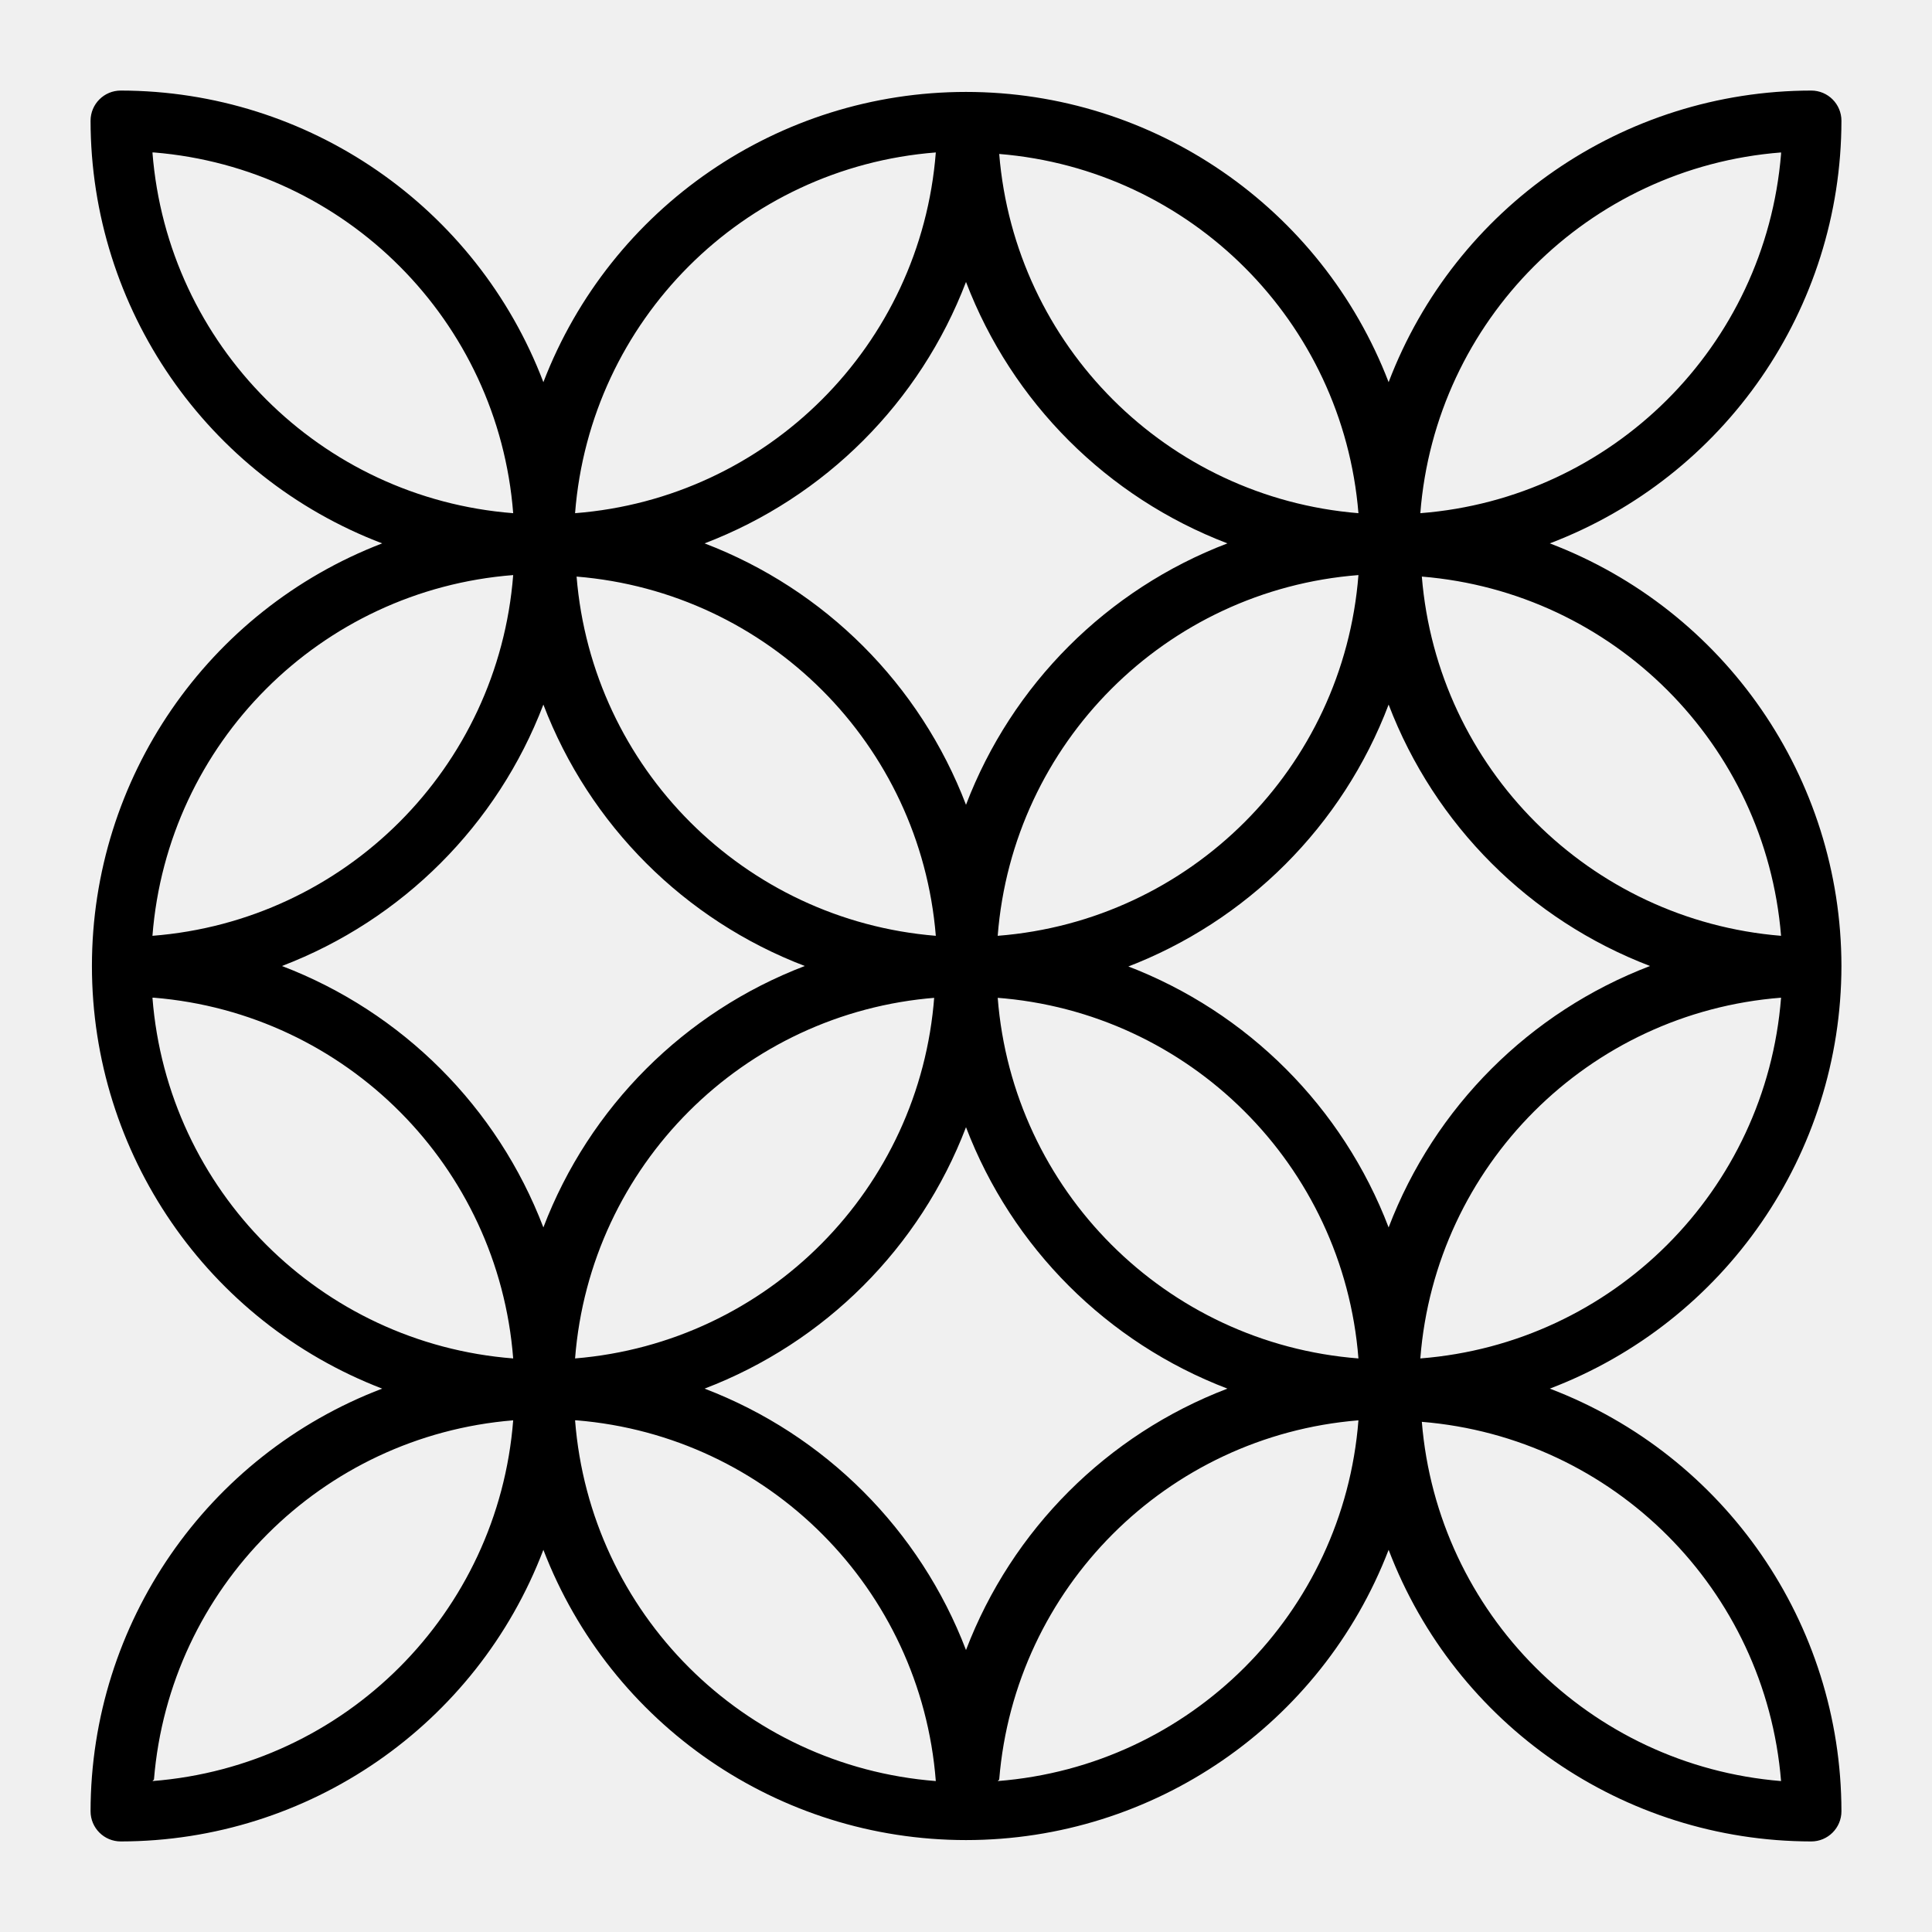
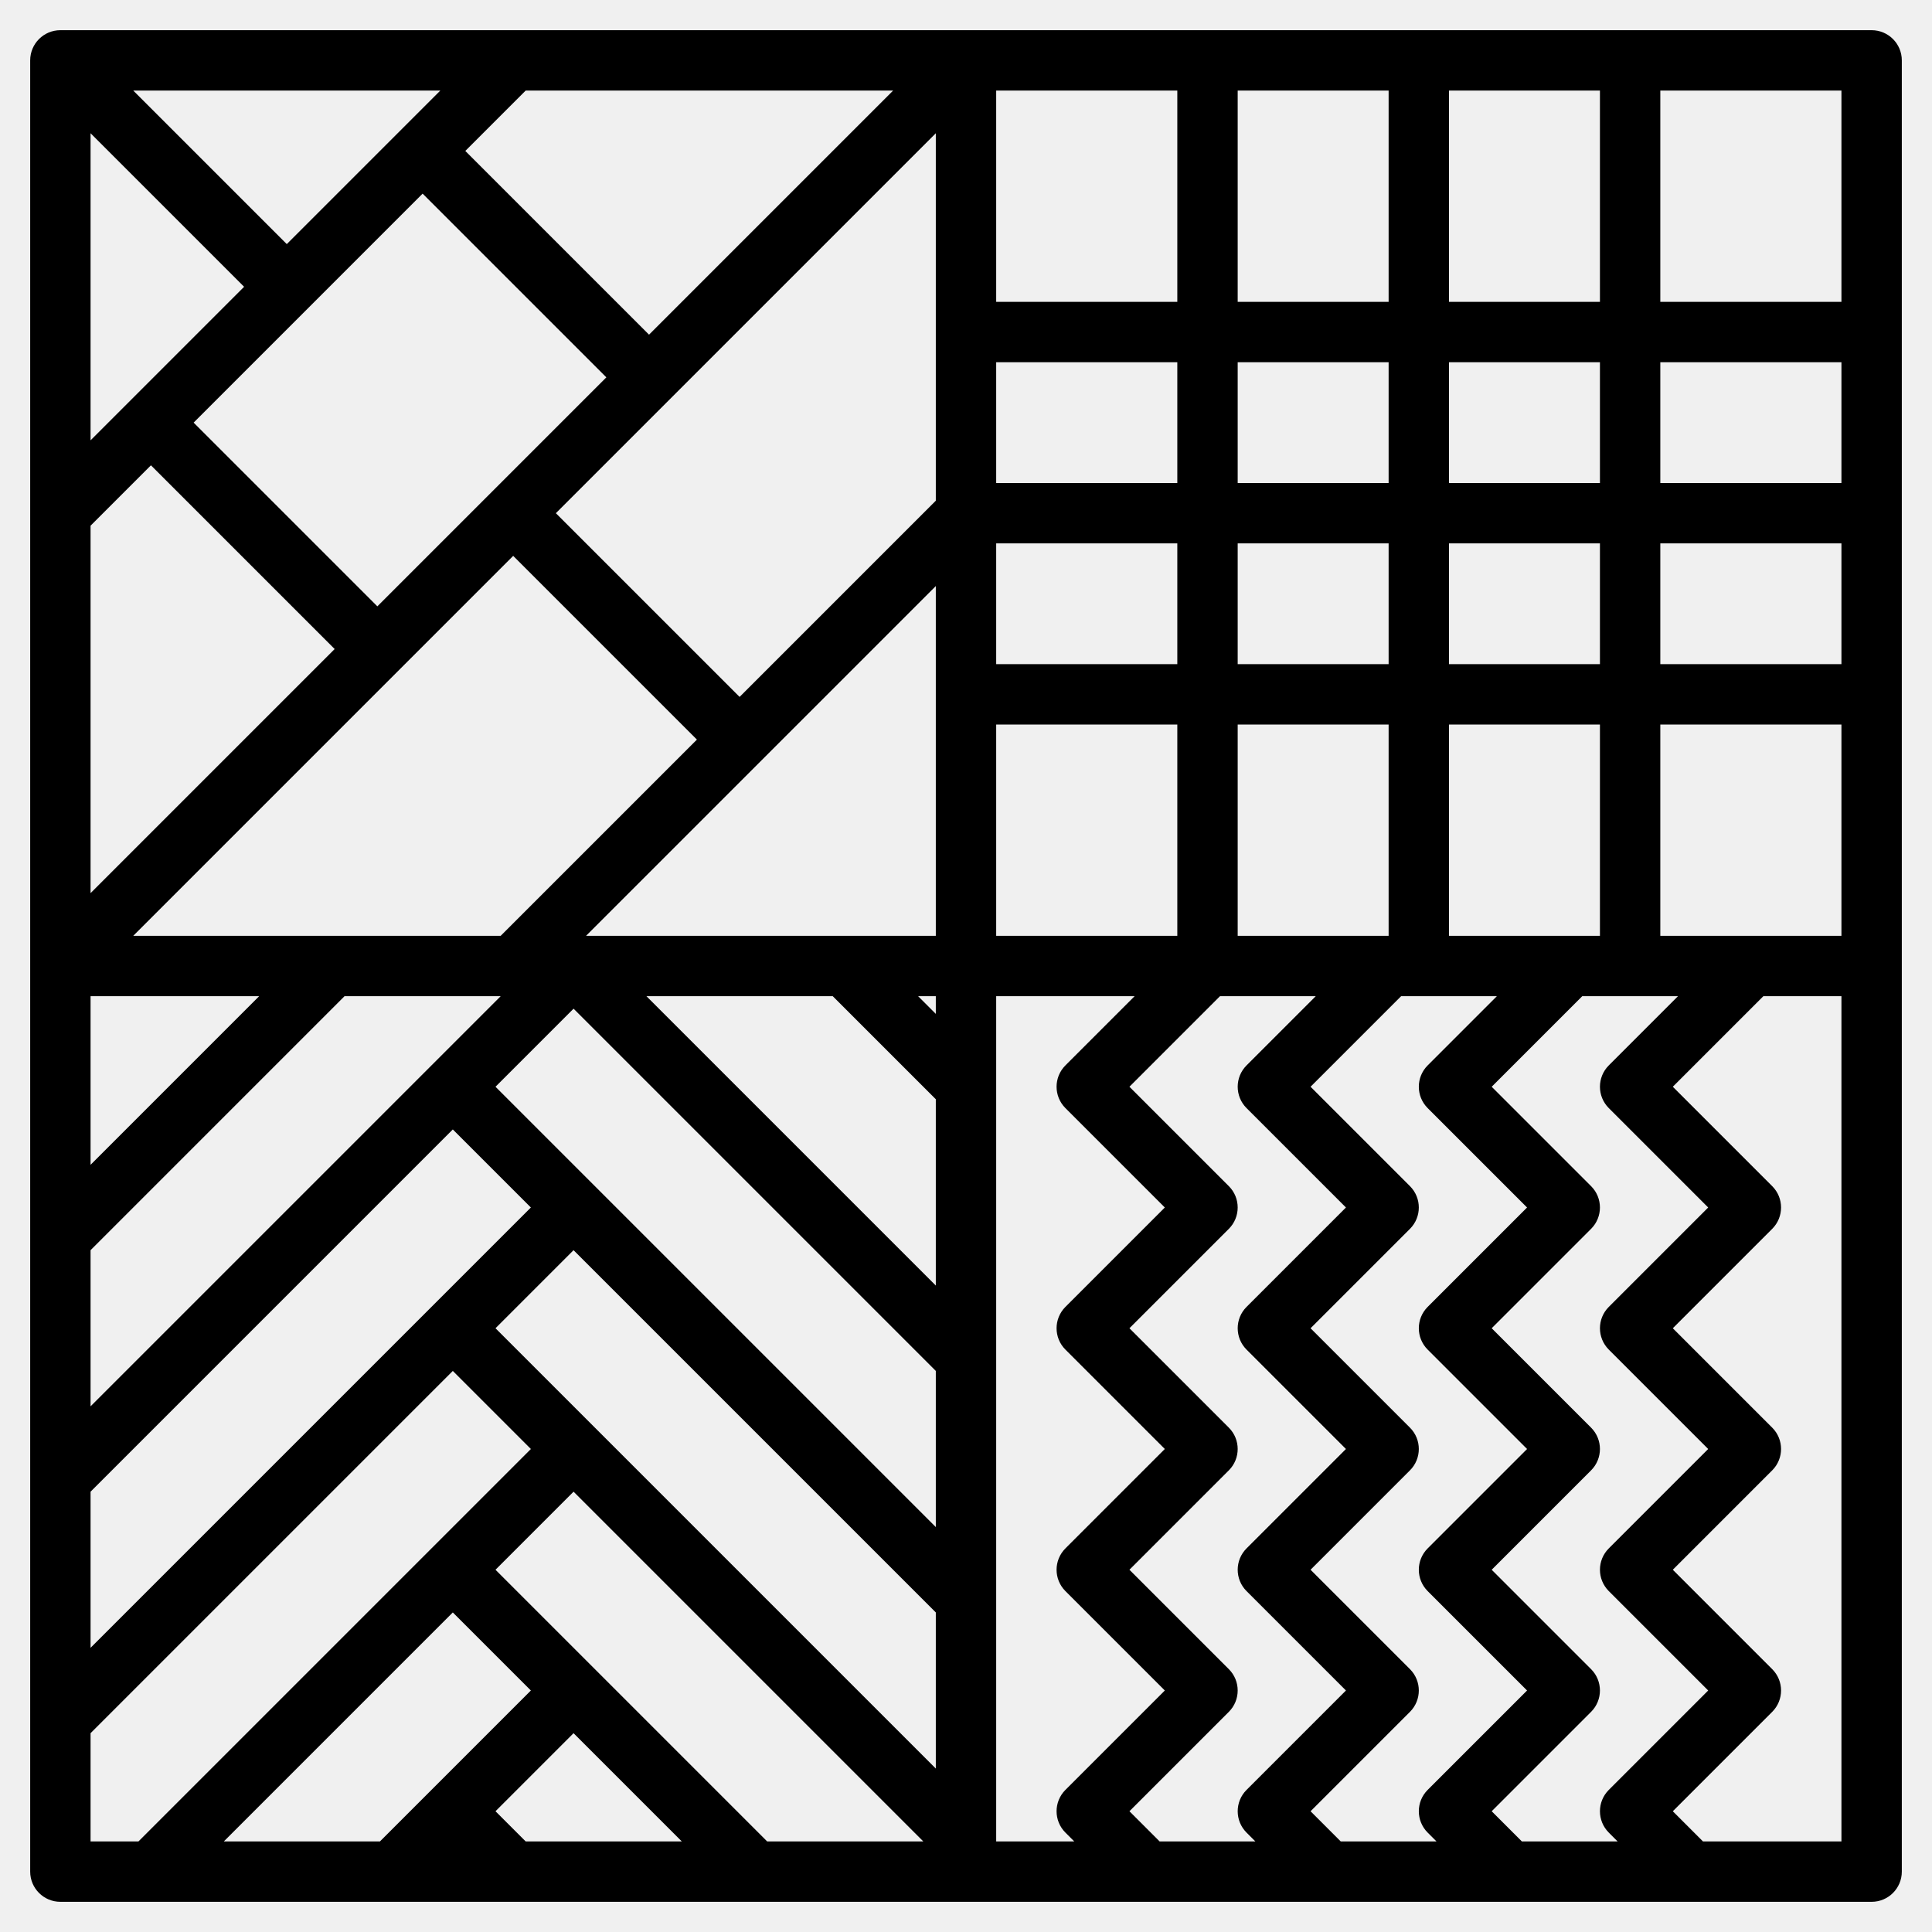
- <svg xmlns="http://www.w3.org/2000/svg" viewBox="0 0 64 64" width="512" style="enable-background:new 0 0 512 512" height="512">
-   <g id="Layer_35" data-name="Layer 35">
-     <style> path { fill: #000;} /* Default (light mode) */ @media (prefers-color-scheme: dark) { path { fill: #fff;} /* Dark mode */ } </style>
-     <path d="M61,32a15,15,0,0,0-9.66-14A15,15,0,0,0,61,4a1,1,0,0,0-1-1,15,15,0,0,0-14,9.66,15,15,0,0,0-28,0A15,15,0,0,0,4,3,1,1,0,0,0,3,4a15,15,0,0,0,9.66,14,15,15,0,0,0,0,28A15,15,0,0,0,3,60a1,1,0,0,0,1,1,15,15,0,0,0,14-9.66,15,15,0,0,0,28,0A15,15,0,0,0,60,61a1,1,0,0,0,1-1,15,15,0,0,0-9.66-14A15,15,0,0,0,61,32ZM32,26.66A15,15,0,0,0,23.34,18,15,15,0,0,0,32,9.34,15,15,0,0,0,40.66,18,15,15,0,0,0,32,26.66Zm13-7.61A13,13,0,0,1,33.05,31,13,13,0,0,1,45,19.05ZM31,31a13,13,0,0,1-11.9-11.9A13,13,0,0,1,31,31ZM26.66,32A15,15,0,0,0,18,40.66,15,15,0,0,0,9.34,32,15,15,0,0,0,18,23.34,15,15,0,0,0,26.66,32Zm4.29,1A13,13,0,0,1,19.05,45,13,13,0,0,1,31,33.05ZM32,37.34A15,15,0,0,0,40.66,46,15,15,0,0,0,32,54.66,15,15,0,0,0,23.34,46,15,15,0,0,0,32,37.34Zm1-4.29A13,13,0,0,1,45,45,13,13,0,0,1,33.05,33.05Zm4.29-1A15,15,0,0,0,46,23.34,15,15,0,0,0,54.66,32,15,15,0,0,0,46,40.66,15,15,0,0,0,37.34,32ZM59,31a13,13,0,0,1-11.9-11.9A13,13,0,0,1,59,31Zm0-25.9A13,13,0,0,1,47.05,17,13,13,0,0,1,59,5.05ZM45,17a13,13,0,0,1-11.9-11.9A13,13,0,0,1,45,17ZM31,5.05A13,13,0,0,1,19.05,17,13,13,0,0,1,31,5.05Zm-25.9,0A13,13,0,0,1,17,17,13,13,0,0,1,5.05,5.05Zm11.9,14A13,13,0,0,1,5.05,31,13,13,0,0,1,17,19.05Zm-11.9,14A13,13,0,0,1,17,45,13,13,0,0,1,5.05,33.05Zm0,25.9A13,13,0,0,1,17,47.05,13,13,0,0,1,5.05,59Zm14-11.9A13,13,0,0,1,31,59,13,13,0,0,1,19.05,47.05Zm14,11.9A13,13,0,0,1,45,47.05,13,13,0,0,1,33.05,59ZM59,59a13,13,0,0,1-11.9-11.9A13,13,0,0,1,59,59ZM47.05,45A13,13,0,0,1,59,33.05,13,13,0,0,1,47.05,45Z" />
-   </g>
+ <svg xmlns="http://www.w3.org/2000/svg" id="Layer_3" data-name="Layer 3" viewBox="0 0 64 64" width="512" height="512">
+   <style> path { fill: #000; } /* Default (light mode) */ @media (prefers-color-scheme: dark) {
+       path { fill: #fff; } /* Dark mode */
+     } </style>
+   <path d="M62,1H2A1,1,0,0,0,1,2V62a1,1,0,0,0,1,1H62a1,1,0,0,0,1-1V2A1,1,0,0,0,62,1Zm-1,9H55V3h6ZM53.293,36.707,56.586,40l-3.293,3.293a1,1,0,0,0,0,1.414L56.586,48l-3.293,3.293a1,1,0,0,0,0,1.414L56.586,56l-3.293,3.293a1,1,0,0,0,0,1.414l.293.293H50.414l-1-1,3.293-3.293a1,1,0,0,0,0-1.414L49.414,52l3.293-3.293a1,1,0,0,0,0-1.414L49.414,44l3.293-3.293a1,1,0,0,0,0-1.414L49.414,36l3-3h3.172l-2.293,2.293A1,1,0,0,0,53.293,36.707ZM15,53.414,17.586,56l-5,5H7.414ZM16.414,60,19,57.414,22.586,61H17.414Zm0-8L19,49.414,30.586,61H25.414ZM48,31V24h5v7ZM16.414,36,19,33.414l12,12v5.172Zm-12-5L17,18.414,23.086,24.5l-6.5,6.5ZM14,6.414,20.086,12.5,12.5,20.086,6.414,14ZM33,18h6v4H33Zm8,0h5v4H41Zm0-2V12h5v4Zm-2,0H33V12h6Zm-8,.586-6.5,6.5L18.414,17,31,4.414ZM27.586,33,31,36.414v6.172L21.414,33ZM31,33.586,30.414,33H31ZM19.414,31,31,19.414V31ZM33,24h6v7H33Zm8,0h5v7H41Zm7-2V18h5v4Zm0-6V12h5v4Zm0-6V3h5v7Zm-2,0H41V3h5Zm-7,0H33V3h6ZM21.5,11.086,15.414,5l2-2H29.586Zm-12-3L4.414,3H14.586ZM8.086,9.5,3,14.586V4.414ZM3,17.414l2-2L11.086,21.5,3,29.586ZM3,33H8.585L3,38.586Zm0,8.414L11.413,33h5.173L3,46.586Zm0,8,12-12L17.586,40,3,54.586Zm16-8,12,12v5.172L16.414,44ZM33,33h4.586l-2.293,2.293a1,1,0,0,0,0,1.414L38.586,40l-3.293,3.293a1,1,0,0,0,0,1.414L38.586,48l-3.293,3.293a1,1,0,0,0,0,1.414L38.586,56l-3.293,3.293a1,1,0,0,0,0,1.414l.293.293H33Zm4.414,27,3.293-3.293a1,1,0,0,0,0-1.414L37.414,52l3.293-3.293a1,1,0,0,0,0-1.414L37.414,44l3.293-3.293a1,1,0,0,0,0-1.414L37.414,36l3-3h3.172l-2.293,2.293a1,1,0,0,0,0,1.414L44.586,40l-3.293,3.293a1,1,0,0,0,0,1.414L44.586,48l-3.293,3.293a1,1,0,0,0,0,1.414L44.586,56l-3.293,3.293a1,1,0,0,0,0,1.414l.293.293H38.414Zm6,0,3.293-3.293a1,1,0,0,0,0-1.414L43.414,52l3.293-3.293a1,1,0,0,0,0-1.414L43.414,44l3.293-3.293a1,1,0,0,0,0-1.414L43.414,36l3-3h3.172l-2.293,2.293a1,1,0,0,0,0,1.414L50.586,40l-3.293,3.293a1,1,0,0,0,0,1.414L50.586,48l-3.293,3.293a1,1,0,0,0,0,1.414L50.586,56l-3.293,3.293a1,1,0,0,0,0,1.414l.293.293H44.414ZM55,31V24h6v7Zm0-9V18h6v4Zm0-6V12h6v4ZM3,57.414l12-12L17.586,48l-13,13H3ZM56.414,61l-1-1,3.293-3.293a1,1,0,0,0,0-1.414L55.414,52l3.293-3.293a1,1,0,0,0,0-1.414L55.414,44l3.293-3.293a1,1,0,0,0,0-1.414L55.414,36l3-3H61V61Z" />
</svg>
